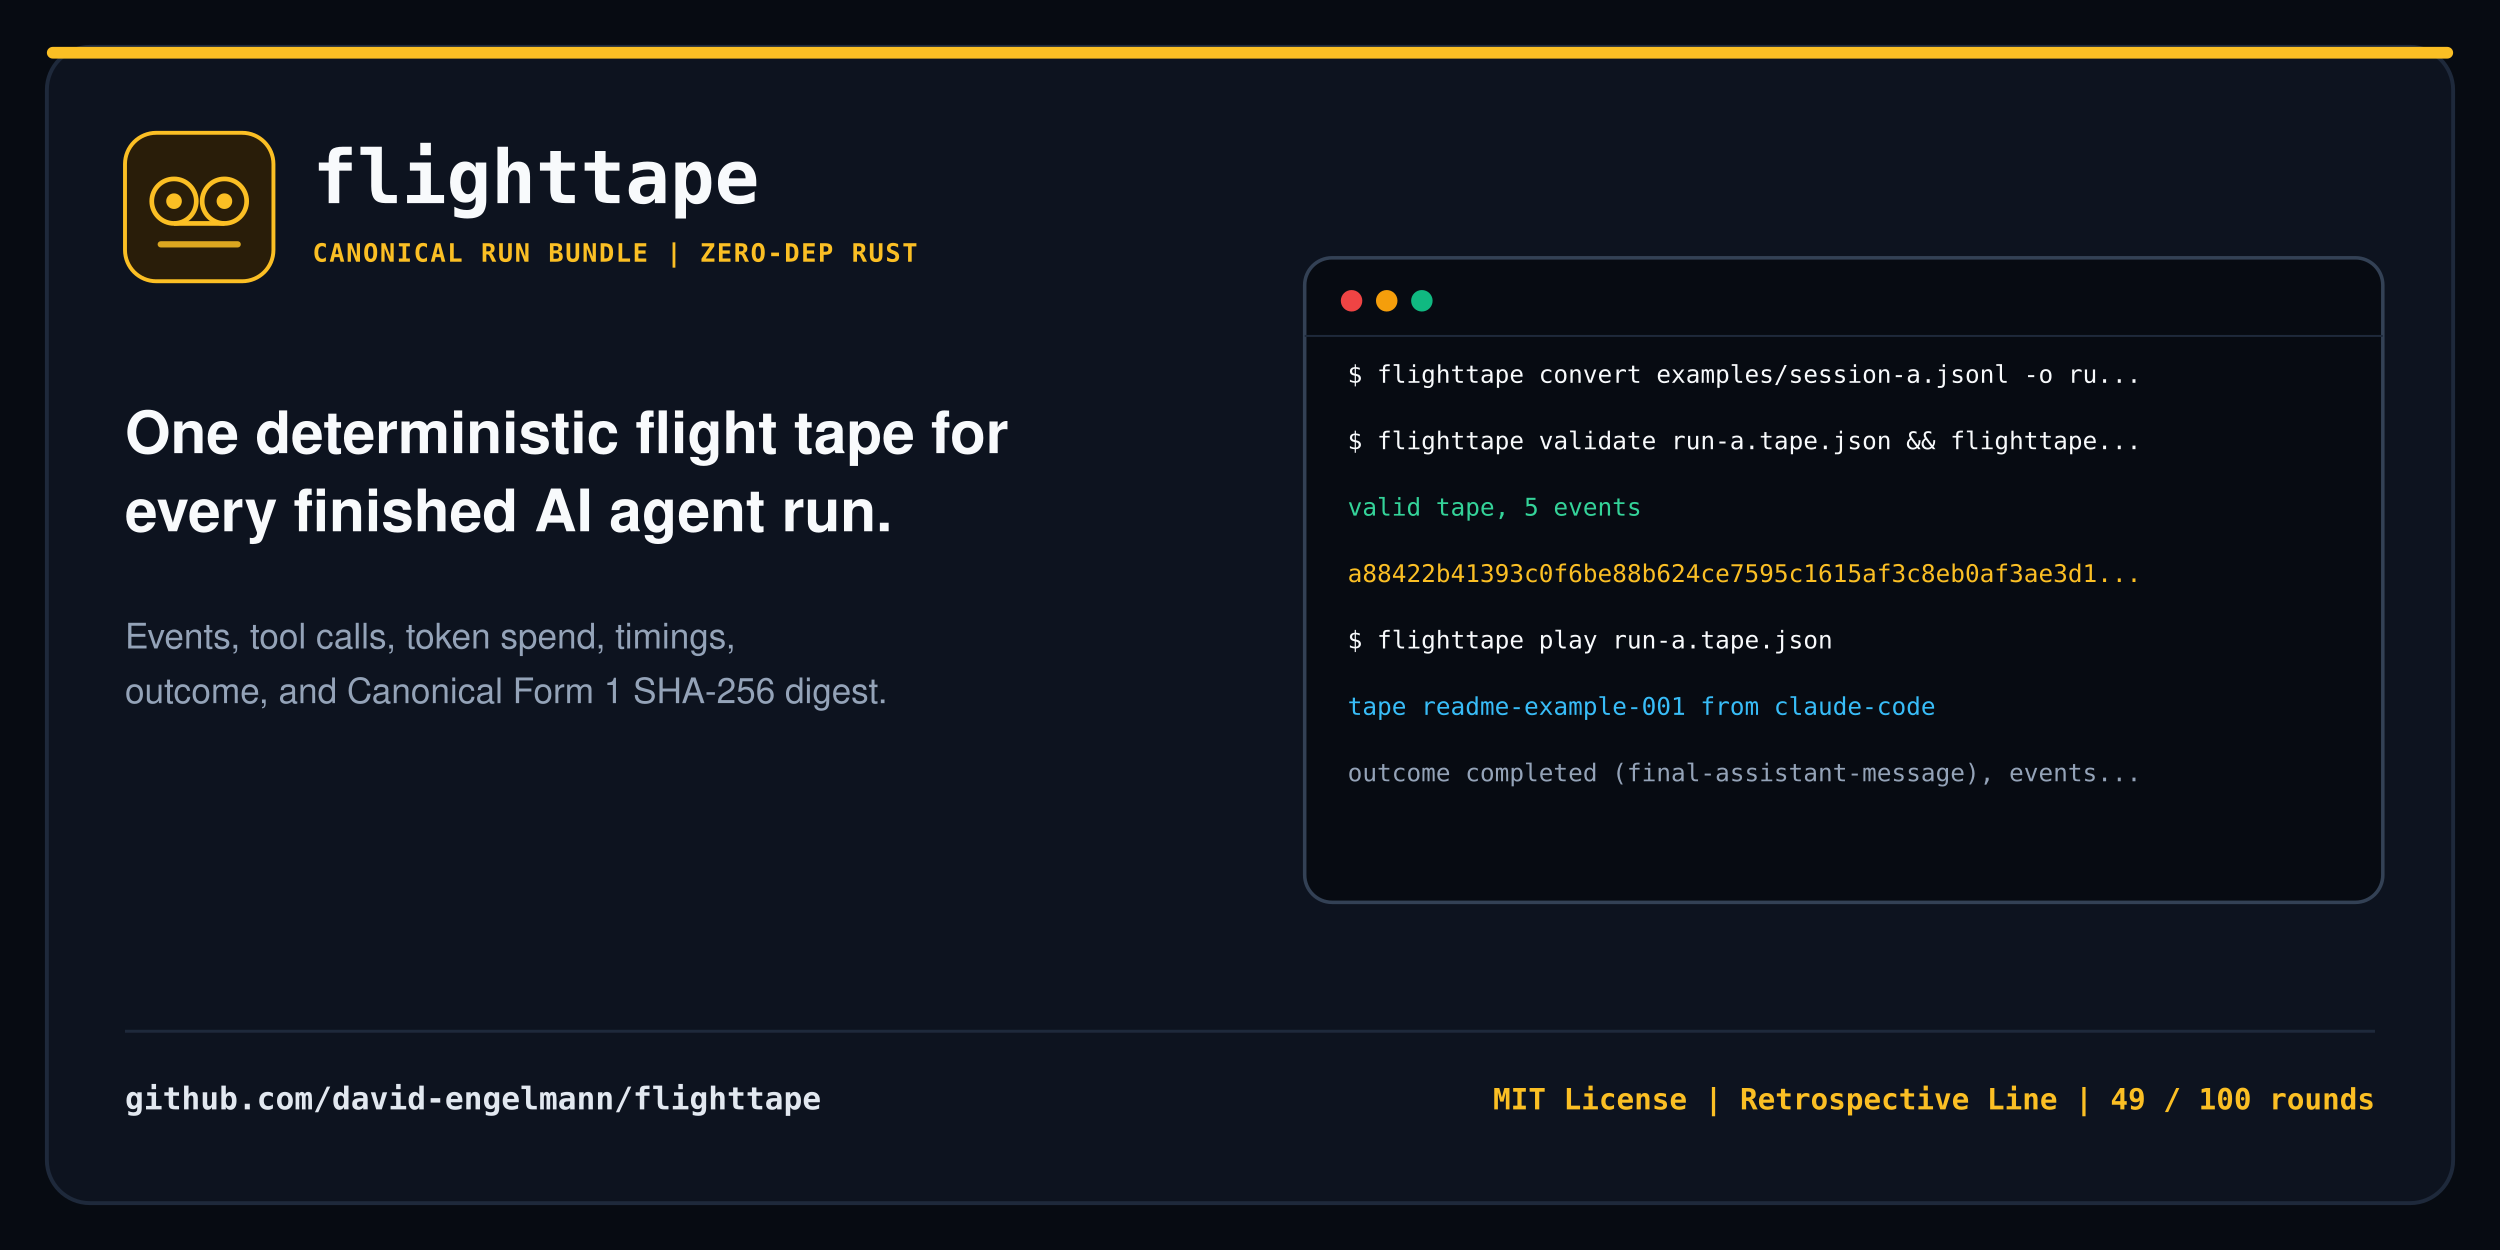
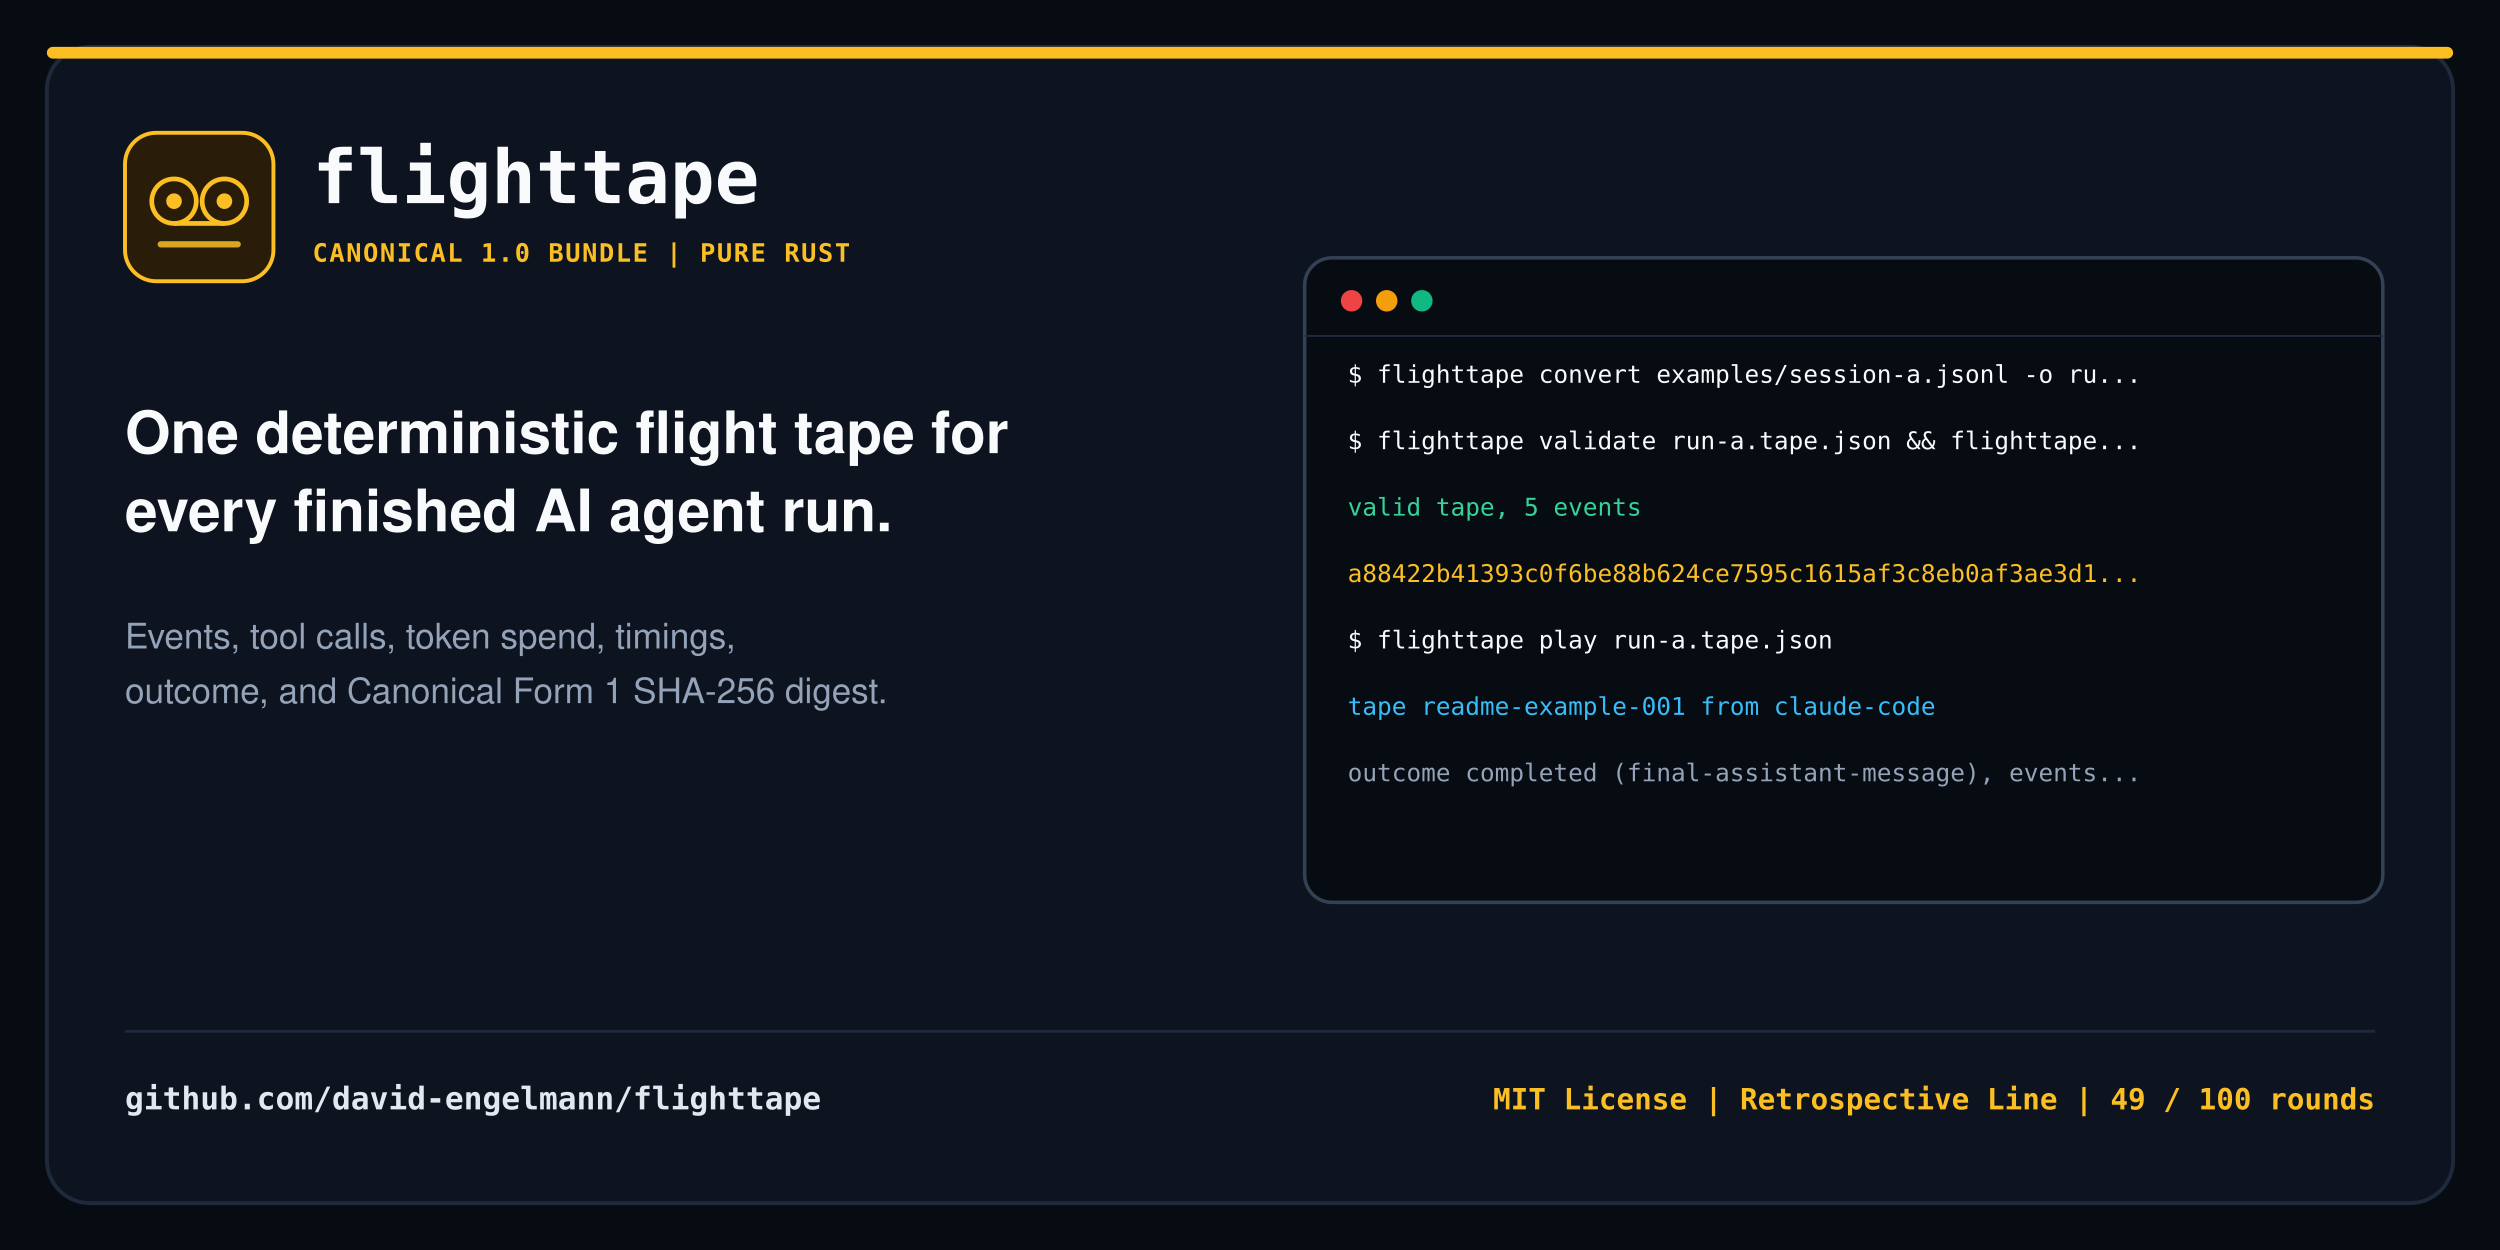
<svg xmlns="http://www.w3.org/2000/svg" viewBox="0 0 1280 640" width="1280" height="640" role="img" aria-label="flighttape social preview card">
  <rect width="1280" height="640" fill="#070B12" />
  <rect x="24" y="24" width="1232" height="592" rx="22" fill="#0D131F" stroke="#1E293B" stroke-width="2" />
  <rect x="24" y="24" width="1232" height="6" rx="3" fill="#FBBF24" />
  <rect x="64" y="68" width="76" height="76" rx="16" fill="#291D09" stroke="#FBBF24" stroke-width="2" />
  <circle cx="89.1" cy="103.0" r="11.4" fill="none" stroke="#FBBF24" stroke-width="2.4" />
  <circle cx="114.9" cy="103.0" r="11.4" fill="none" stroke="#FBBF24" stroke-width="2.4" />
  <circle cx="89.1" cy="103.0" r="4.0" fill="#FBBF24" />
  <circle cx="114.9" cy="103.0" r="4.0" fill="#FBBF24" />
  <line x1="89.1" y1="114.4" x2="114.9" y2="114.4" stroke="#FBBF24" stroke-width="2.4" />
  <rect x="80.7" y="123.5" width="42.6" height="3.2" rx="1.6" fill="#FBBF24" opacity="0.85" />
  <text x="160" y="104" font-family="ui-monospace, SFMono-Regular, Menlo, monospace" font-size="38" font-weight="700" fill="#F8FAFC">flighttape</text>
-   <text x="160" y="134" font-family="ui-monospace, SFMono-Regular, Menlo, monospace" font-size="13" font-weight="600" fill="#FBBF24" letter-spacing="0.8">CANONICAL RUN BUNDLE  |  ZERO-DEP RUST</text>
+   <text x="160" y="134" font-family="ui-monospace, SFMono-Regular, Menlo, monospace" font-size="13" font-weight="600" fill="#FBBF24" letter-spacing="0.8">CANONICAL 1.0 BUNDLE  |  PURE RUST</text>
  <text x="64" y="232" font-family="-apple-system, BlinkMacSystemFont, 'Segoe UI', Helvetica, sans-serif" font-size="30" font-weight="700" fill="#F8FAFC">One deterministic flight tape for</text>
  <text x="64" y="272" font-family="-apple-system, BlinkMacSystemFont, 'Segoe UI', Helvetica, sans-serif" font-size="30" font-weight="700" fill="#F8FAFC">every finished AI agent run.</text>
  <text x="64" y="332" font-family="-apple-system, BlinkMacSystemFont, 'Segoe UI', Helvetica, sans-serif" font-size="18" fill="#94A3B8">Events, tool calls, token spend, timings,</text>
  <text x="64" y="360" font-family="-apple-system, BlinkMacSystemFont, 'Segoe UI', Helvetica, sans-serif" font-size="18" fill="#94A3B8">outcome, and Canonical Form 1 SHA-256 digest.</text>
  <rect x="668" y="132" width="552" height="330" rx="14" fill="#070B12" stroke="#334155" stroke-width="1.8" />
  <circle cx="692" cy="154" r="5.5" fill="#EF4444" />
  <circle cx="710" cy="154" r="5.5" fill="#F59E0B" />
  <circle cx="728" cy="154" r="5.5" fill="#10B981" />
  <line x1="668" y1="172" x2="1220" y2="172" stroke="#1E293B" stroke-width="1" />
  <text x="690" y="196" font-family="ui-monospace, SFMono-Regular, Menlo, monospace" font-size="12.5" fill="#F8FAFC">$ flighttape convert examples/session-a.jsonl -o ru...</text>
  <text x="690" y="230" font-family="ui-monospace, SFMono-Regular, Menlo, monospace" font-size="12.5" fill="#F8FAFC">$ flighttape validate run-a.tape.json &amp;&amp; flighttape...</text>
  <text x="690" y="264" font-family="ui-monospace, SFMono-Regular, Menlo, monospace" font-size="12.5" fill="#34D399">valid tape, 5 events</text>
  <text x="690" y="298" font-family="ui-monospace, SFMono-Regular, Menlo, monospace" font-size="12.5" fill="#FBBF24">a88422b41393c0f6be88b624ce7595c1615af3c8eb0af3ae3d1...</text>
  <text x="690" y="332" font-family="ui-monospace, SFMono-Regular, Menlo, monospace" font-size="12.5" fill="#F8FAFC">$ flighttape play run-a.tape.json</text>
  <text x="690" y="366" font-family="ui-monospace, SFMono-Regular, Menlo, monospace" font-size="12.5" fill="#38BDF8">tape readme-example-001 from claude-code</text>
  <text x="690" y="400" font-family="ui-monospace, SFMono-Regular, Menlo, monospace" font-size="12.5" fill="#94A3B8">outcome completed (final-assistant-message), events...</text>
  <line x1="64" y1="528" x2="1216" y2="528" stroke="#1E293B" stroke-width="1.5" />
  <text x="64" y="568" font-family="ui-monospace, SFMono-Regular, Menlo, monospace" font-size="16" font-weight="600" fill="#E2E8F0">github.com/david-engelmann/flighttape</text>
  <text x="1216" y="568" text-anchor="end" font-family="ui-monospace, SFMono-Regular, Menlo, monospace" font-size="15" font-weight="600" fill="#FBBF24">MIT License  |  Retrospective Line  |  49 / 100 rounds</text>
</svg>
